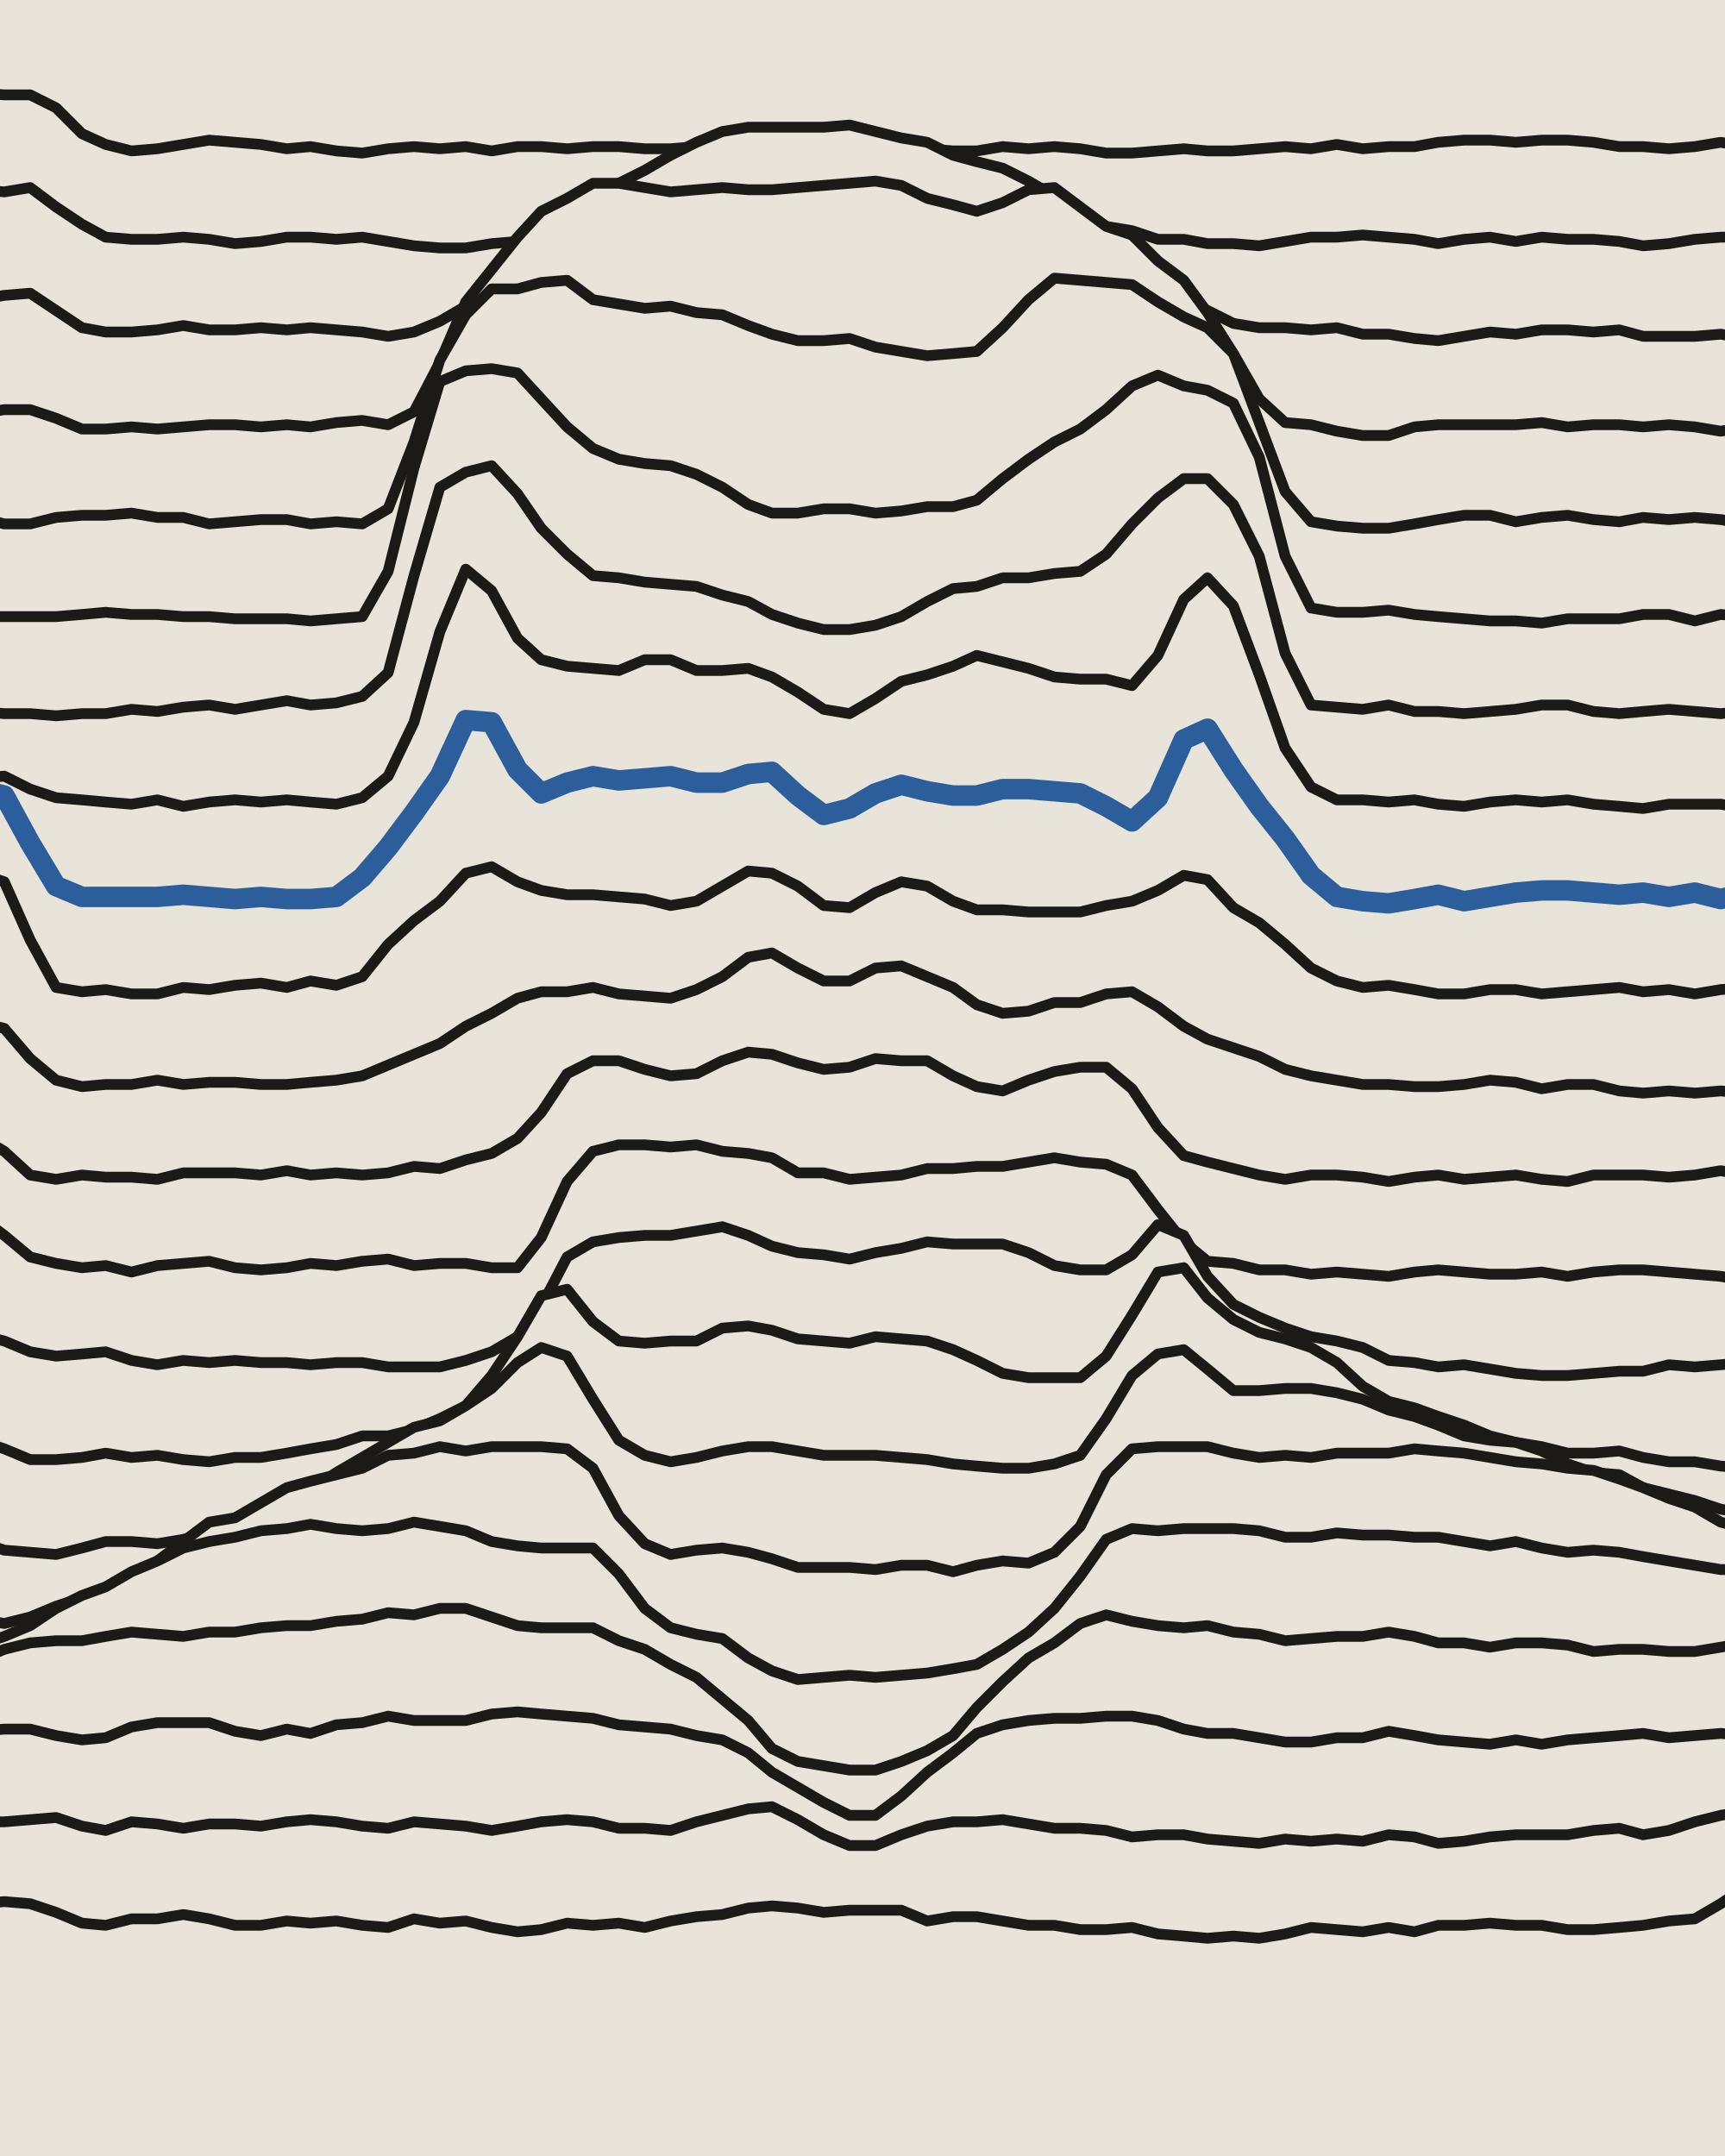
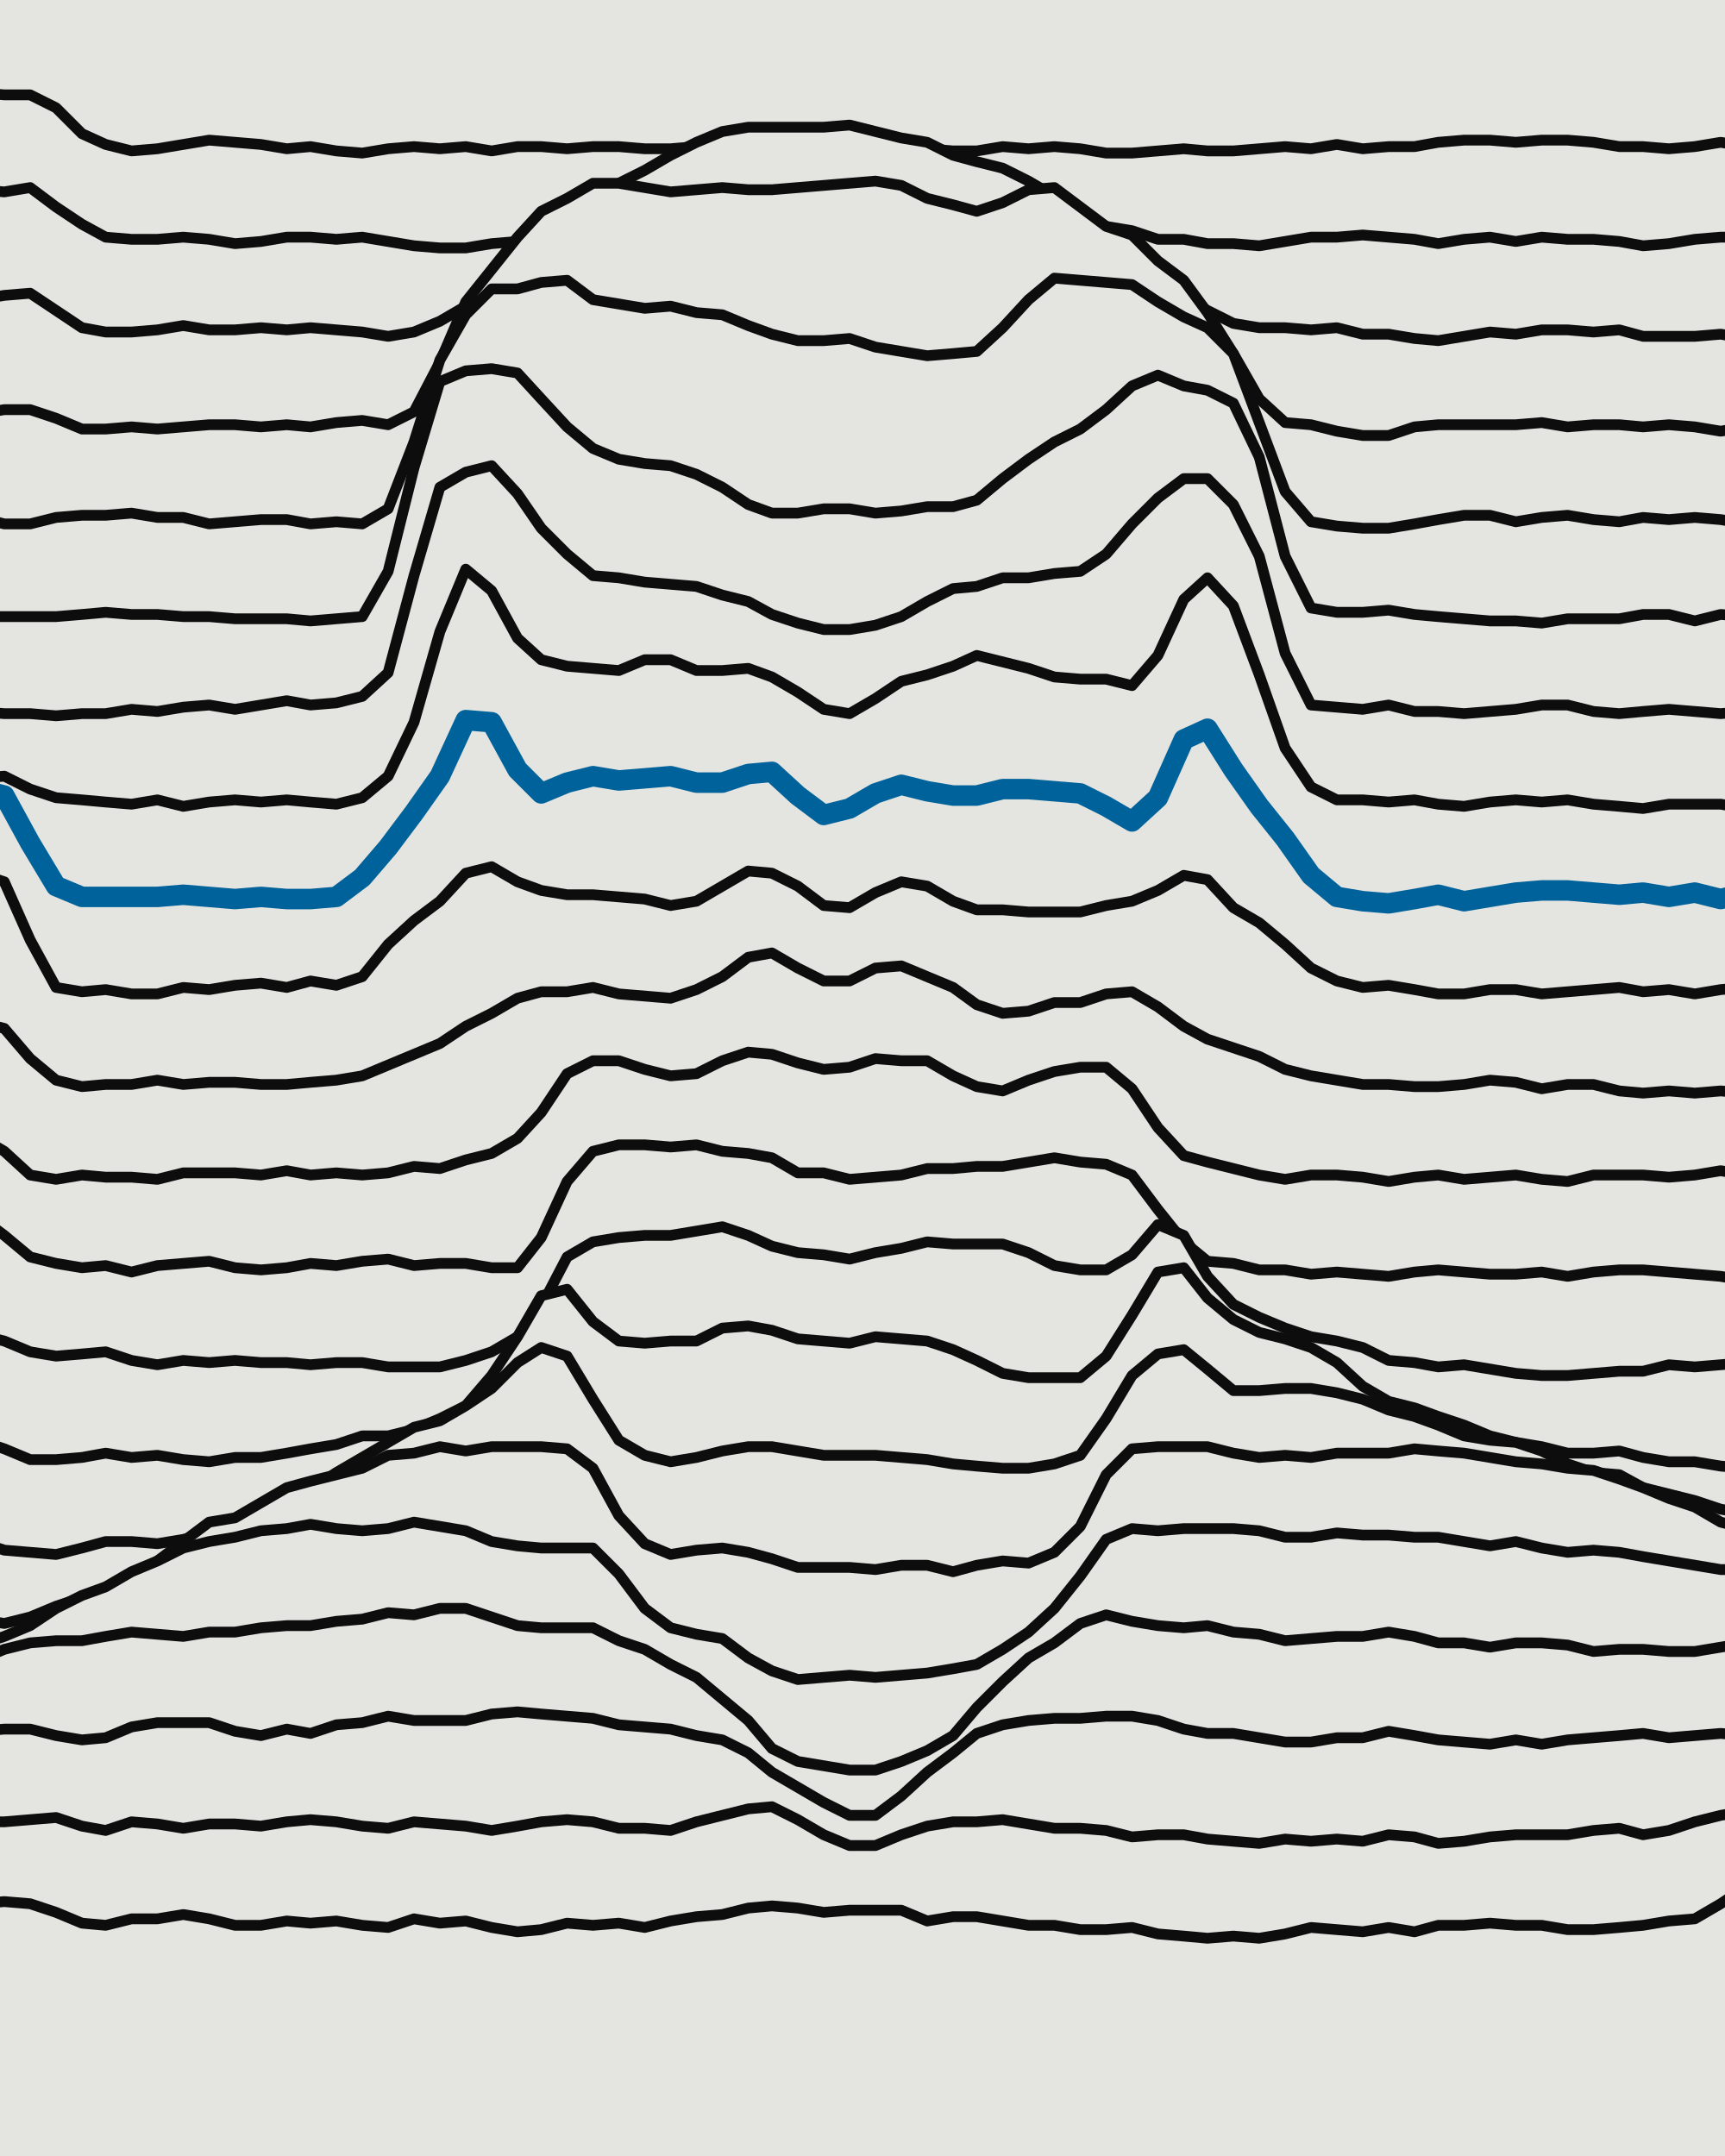
<svg xmlns="http://www.w3.org/2000/svg" viewBox="0 0 800 1000" preserveAspectRatio="xMidYMid slice">
-   <style>.b,.l{fill:#e8e4d9}.l{stroke:#1c1a17;stroke-width:5;stroke-linejoin:round}.a{stroke:#2d5e9c;stroke-width:9.5}@media(prefers-color-scheme:dark){.b,.l{fill:#24211c}.l{stroke:#ece7dc}.a{stroke:#8fb8ee}}</style>
+   <style>.b,.l{fill:#e4e4e0}.l{stroke:#0d0d0d;stroke-width:5;stroke-linejoin:round}.a{stroke:#00629b;stroke-width:9.5}@media(prefers-color-scheme:dark){.b,.l{fill:#232321}.l{stroke:#f0f0ec}.a{stroke:#6cbcea}}</style>
  <rect class="b" width="800" height="1000" />
  <path class="l" d="M-10 43L2 44L14 44L26 50L38 62L49 67L61 70L73 69L85 67L97 65L109 66L121 67L133 69L144 68L156 70L168 71L180 69L192 68L204 69L216 68L228 70L240 68L251 68L263 69L275 68L287 68L299 69L311 69L323 68L335 65L347 67L358 67L370 66L382 67L394 65L406 64L418 66L430 69L442 70L453 70L465 68L477 69L489 68L501 69L513 71L525 71L537 70L549 69L560 70L572 70L584 69L596 68L608 69L620 67L632 69L644 68L656 68L667 66L679 65L691 65L703 66L715 65L727 65L739 66L751 68L762 68L774 69L786 68L798 66L810 68V1020H-10Z" />
  <path class="l" d="M-10 88L2 89L14 87L26 96L38 104L49 110L61 111L73 111L85 110L97 111L109 113L121 112L133 110L144 110L156 111L168 110L180 112L192 114L204 115L216 115L228 113L240 112L251 107L263 103L275 98L287 95L299 90L311 84L323 79L335 74L347 73L358 75L370 74L382 72L394 72L406 72L418 74L430 79L442 84L453 88L465 89L477 91L489 97L501 102L513 105L525 107L537 111L549 111L560 113L572 113L584 114L596 112L608 110L620 110L632 109L644 110L656 111L667 113L679 111L691 110L703 112L715 110L727 111L739 111L751 112L762 114L774 113L786 111L798 110L810 110V1020H-10Z" />
  <path class="l" d="M-10 139L2 137L14 136L26 144L38 152L49 154L61 154L73 153L85 151L97 153L109 153L121 152L133 153L144 152L156 153L168 154L180 156L192 154L204 149L216 142L228 132L240 119L251 106L263 96L275 90L287 85L299 79L311 72L323 66L335 61L347 59L358 59L370 59L382 59L394 58L406 61L418 64L430 66L442 72L453 75L465 78L477 84L489 91L501 97L513 107L525 116L537 129L549 138L560 144L572 150L584 152L596 152L608 153L620 152L632 155L644 155L656 157L667 158L679 156L691 154L703 155L715 153L727 153L739 154L751 153L762 156L774 156L786 156L798 155L810 157V1020H-10Z" />
  <path class="l" d="M-10 192L2 190L14 190L26 194L38 199L49 199L61 198L73 199L85 198L97 197L109 197L121 198L133 197L144 198L156 196L168 195L180 197L192 191L204 168L216 140L228 125L240 110L251 98L263 92L275 85L287 85L299 87L311 89L323 88L335 87L347 88L358 88L370 87L382 86L394 85L406 84L418 86L430 92L442 95L453 98L465 94L477 88L489 87L501 96L513 105L525 109L537 121L549 130L560 145L572 164L584 185L596 196L608 197L620 200L632 202L644 202L656 198L667 197L679 197L691 197L703 197L715 196L727 198L739 197L751 197L762 198L774 197L786 198L798 200L810 198V1020H-10Z" />
  <path class="l" d="M-10 240L2 243L14 243L26 240L38 239L49 239L61 238L73 240L85 240L97 243L109 242L121 241L133 241L144 243L156 242L168 243L180 236L192 205L204 167L216 146L228 134L240 134L251 131L263 130L275 139L287 141L299 143L311 142L323 145L335 146L347 151L358 155L370 158L382 158L394 157L406 161L418 163L430 165L442 164L453 163L465 152L477 139L489 129L501 130L513 131L525 132L537 140L549 147L560 152L572 164L584 196L596 228L608 242L620 244L632 245L644 245L656 243L667 241L679 239L691 239L703 242L715 240L727 239L739 241L751 242L762 240L774 241L786 240L798 241L810 243V1020H-10Z" />
  <path class="l" d="M-10 286L2 286L14 286L26 286L38 285L49 284L61 285L73 285L85 286L97 286L109 287L121 287L133 287L144 288L156 287L168 286L180 265L192 217L204 177L216 172L228 171L240 173L251 185L263 198L275 208L287 213L299 215L311 216L323 220L335 226L347 234L358 238L370 238L382 236L394 236L406 238L418 237L430 235L442 235L453 232L465 222L477 213L489 205L501 199L513 190L525 179L537 174L549 179L560 181L572 187L584 212L596 258L608 282L620 284L632 284L644 283L656 285L667 286L679 287L691 288L703 288L715 289L727 287L739 287L751 287L762 285L774 285L786 288L798 285L810 286V1020H-10Z" />
  <path class="l" d="M-10 330L2 331L14 331L26 332L38 331L49 331L61 329L73 330L85 328L97 327L109 329L121 327L133 325L144 327L156 326L168 323L180 312L192 267L204 226L216 219L228 216L240 229L251 245L263 257L275 267L287 268L299 270L311 271L323 272L335 276L347 279L358 285L370 289L382 292L394 292L406 290L418 286L430 279L442 273L453 272L465 268L477 268L489 266L501 265L513 257L525 243L537 231L549 222L560 222L572 234L584 258L596 303L608 327L620 328L632 329L644 327L656 330L667 330L679 331L691 330L703 329L715 327L727 327L739 330L751 331L762 330L774 329L786 330L798 331L810 330V1020H-10Z" />
  <path class="l" d="M-10 361L2 360L14 366L26 370L38 371L49 372L61 373L73 371L85 374L97 372L109 371L121 372L133 371L144 372L156 373L168 370L180 360L192 335L204 293L216 264L228 274L240 296L251 306L263 309L275 310L287 311L299 306L311 306L323 311L335 311L347 310L358 314L370 321L382 329L394 331L406 324L418 316L430 313L442 309L453 304L465 307L477 310L489 314L501 315L513 315L525 318L537 304L549 278L560 268L572 281L584 313L596 347L608 365L620 371L632 371L644 372L656 371L667 373L679 374L691 372L703 371L715 372L727 371L739 373L751 374L762 375L774 373L786 373L798 373L810 375V1020H-10Z" />
  <path class="l a" d="M-10 366L2 369L14 391L26 411L38 416L49 416L61 416L73 416L85 415L97 416L109 417L121 416L133 417L144 417L156 416L168 407L180 393L192 377L204 360L216 334L228 335L240 357L251 368L263 363L275 360L287 362L299 361L311 360L323 363L335 363L347 359L358 358L370 369L382 378L394 375L406 368L418 364L430 367L442 369L453 369L465 366L477 366L489 367L501 368L513 374L525 381L537 370L549 343L560 338L572 357L584 374L596 389L608 406L620 416L632 418L644 419L656 417L667 415L679 418L691 416L703 414L715 413L727 413L739 414L751 415L762 414L774 416L786 414L798 417L810 414V1020H-10Z" />
  <path class="l" d="M-10 405L2 409L14 436L26 458L38 460L49 459L61 461L73 461L85 458L97 459L109 457L121 456L133 458L144 455L156 457L168 453L180 438L192 427L204 418L216 405L228 402L240 409L251 413L263 415L275 415L287 416L299 417L311 420L323 418L335 411L347 404L358 405L370 411L382 420L394 421L406 414L418 409L430 411L442 418L453 422L465 422L477 423L489 423L501 423L513 420L525 418L537 413L549 406L560 408L572 421L584 428L596 438L608 449L620 455L632 458L644 457L656 459L667 461L679 461L691 459L703 459L715 461L727 460L739 459L751 458L762 460L774 459L786 461L798 459L810 458V1020H-10Z" />
  <path class="l" d="M-10 474L2 477L14 491L26 501L38 504L49 503L61 503L73 501L85 503L97 502L109 502L121 503L133 503L144 502L156 501L168 499L180 494L192 489L204 484L216 476L228 470L240 463L251 460L263 460L275 458L287 461L299 462L311 463L323 459L335 453L347 444L358 442L370 449L382 455L394 455L406 449L418 448L430 453L442 458L453 466L465 470L477 469L489 465L501 465L513 461L525 460L537 467L549 476L560 482L572 486L584 490L596 496L608 499L620 501L632 503L644 503L656 504L667 504L679 503L691 501L703 502L715 505L727 503L739 503L751 506L762 507L774 506L786 507L798 506L810 507V1020H-10Z" />
  <path class="l" d="M-10 527L2 534L14 545L26 547L38 545L49 546L61 546L73 547L85 544L97 544L109 544L121 545L133 543L144 545L156 544L168 545L180 544L192 541L204 542L216 538L228 535L240 528L251 516L263 498L275 492L287 492L299 496L311 499L323 498L335 492L347 488L358 489L370 493L382 496L394 495L406 491L418 492L430 492L442 499L453 504L465 506L477 501L489 497L501 495L513 495L525 505L537 523L549 536L560 539L572 542L584 545L596 547L608 545L620 545L632 546L644 548L656 546L667 545L679 547L691 546L703 545L715 547L727 548L739 545L751 545L762 545L774 546L786 545L798 543L810 545V1020H-10Z" />
  <path class="l" d="M-10 564L2 573L14 583L26 586L38 588L49 587L61 590L73 587L85 586L97 585L109 588L121 589L133 588L144 586L156 587L168 585L180 584L192 587L204 586L216 586L228 588L240 588L251 574L263 548L275 534L287 531L299 531L311 532L323 531L335 534L347 535L358 537L370 544L382 544L394 547L406 546L418 545L430 542L442 542L453 541L465 541L477 539L489 537L501 539L513 540L525 545L537 561L549 576L560 585L572 586L584 589L596 589L608 591L620 590L632 591L644 592L656 590L667 589L679 590L691 591L703 591L715 590L727 592L739 590L751 589L762 589L774 590L786 591L798 592L810 594V1020H-10Z" />
  <path class="l" d="M-10 619L2 622L14 627L26 629L38 628L49 627L61 631L73 633L85 631L97 632L109 631L121 632L133 632L144 633L156 632L168 632L180 634L192 634L204 634L216 631L228 627L240 620L251 606L263 583L275 576L287 574L299 573L311 573L323 571L335 569L347 573L358 578L370 581L382 582L394 584L406 581L418 579L430 576L442 577L453 577L465 577L477 581L489 587L501 589L513 589L525 582L537 568L549 573L560 592L572 605L584 611L596 616L608 620L620 622L632 625L644 631L656 632L667 634L679 633L691 635L703 637L715 638L727 638L739 637L751 636L762 636L774 633L786 634L798 633L810 632V1020H-10Z" />
  <path class="l" d="M-10 668L2 672L14 677L26 677L38 676L49 674L61 676L73 675L85 677L97 678L109 676L121 676L133 674L144 672L156 670L168 666L180 666L192 663L204 658L216 652L228 638L240 620L251 601L263 598L275 613L287 622L299 623L311 622L323 622L335 616L347 615L358 617L370 621L382 622L394 623L406 620L418 621L430 622L442 626L453 631L465 637L477 639L489 639L501 639L513 629L525 610L537 590L549 588L560 602L572 612L584 618L596 621L608 625L620 632L632 643L644 650L656 653L667 657L679 661L691 666L703 669L715 671L727 674L739 674L751 673L762 676L774 678L786 678L798 680L810 681V1020H-10Z" />
  <path class="l" d="M-10 715L2 719L14 720L26 721L38 718L49 715L61 715L73 716L85 714L97 711L109 709L121 700L133 696L144 691L156 683L168 676L180 669L192 662L204 659L216 652L228 644L240 632L251 625L263 629L275 649L287 668L299 675L311 678L323 676L335 673L347 671L358 671L370 673L382 675L394 675L406 675L418 676L430 677L442 679L453 680L465 681L477 681L489 679L501 675L513 658L525 638L537 628L549 626L560 635L572 645L584 645L596 644L608 644L620 646L632 649L644 654L656 657L667 661L679 666L691 668L703 669L715 673L727 679L739 683L751 684L762 690L774 693L786 696L798 700L810 702V1020H-10Z" />
  <path class="l" d="M-10 751L2 753L14 750L26 745L38 741L49 738L61 731L73 724L85 715L97 706L109 704L121 697L133 690L144 687L156 684L168 681L180 675L192 674L204 671L216 673L228 671L240 671L251 671L263 672L275 681L287 703L299 716L311 721L323 719L335 718L347 720L358 723L370 727L382 727L394 727L406 728L418 726L430 726L442 729L453 726L465 724L477 725L489 720L501 708L513 684L525 672L537 671L549 671L560 671L572 674L584 676L596 675L608 676L620 674L632 674L644 674L656 672L667 673L679 674L691 676L703 678L715 679L727 681L739 682L751 686L762 690L774 695L786 699L798 706L810 709V1020H-10Z" />
  <path class="l" d="M-10 763L2 759L14 754L26 746L38 740L49 736L61 729L73 724L85 718L97 715L109 713L121 710L133 709L144 707L156 709L168 710L180 709L192 706L204 708L216 710L228 715L240 717L251 718L263 718L275 718L287 730L299 746L311 755L323 758L335 760L347 769L358 775L370 779L382 778L394 777L406 778L418 777L430 776L442 774L453 772L465 765L477 757L489 746L501 731L513 714L525 709L537 710L549 709L560 709L572 709L584 710L596 713L608 713L620 711L632 712L644 712L656 713L667 713L679 715L691 717L703 715L715 718L727 720L739 719L751 720L762 722L774 724L786 726L798 728L810 728V1020H-10Z" />
  <path class="l" d="M-10 770L2 765L14 762L26 761L38 761L49 759L61 757L73 758L85 759L97 757L109 757L121 755L133 754L144 754L156 752L168 751L180 748L192 749L204 746L216 746L228 750L240 754L251 755L263 755L275 755L287 761L299 765L311 772L323 778L335 788L347 798L358 811L370 817L382 819L394 821L406 821L418 817L430 812L442 805L453 792L465 780L477 769L489 762L501 753L513 749L525 752L537 754L549 755L560 754L572 757L584 758L596 761L608 760L620 759L632 759L644 757L656 759L667 762L679 762L691 764L703 762L715 762L727 763L739 766L751 765L762 765L774 766L786 766L798 764L810 762V1020H-10Z" />
  <path class="l" d="M-10 803L2 802L14 802L26 805L38 807L49 806L61 801L73 799L85 799L97 799L109 803L121 805L133 802L144 804L156 800L168 799L180 796L192 798L204 798L216 798L228 795L240 794L251 795L263 796L275 797L287 800L299 801L311 802L323 805L335 807L347 813L358 822L370 829L382 836L394 842L406 842L418 833L430 822L442 813L453 804L465 800L477 798L489 797L501 797L513 796L525 796L537 798L549 802L560 804L572 804L584 806L596 808L608 808L620 806L632 806L644 803L656 805L667 807L679 808L691 809L703 807L715 809L727 807L739 806L751 805L762 804L774 806L786 805L798 804L810 805V1020H-10Z" />
  <path class="l" d="M-10 845L2 845L14 844L26 843L38 847L49 849L61 845L73 846L85 848L97 846L109 846L121 847L133 845L144 844L156 845L168 847L180 848L192 845L204 846L216 847L228 849L240 847L251 845L263 844L275 845L287 848L299 848L311 849L323 845L335 842L347 839L358 838L370 844L382 851L394 856L406 856L418 851L430 847L442 845L453 845L465 844L477 846L489 848L501 848L513 849L525 852L537 851L549 851L560 853L572 854L584 855L596 853L608 854L620 853L632 854L644 851L656 852L667 855L679 854L691 852L703 851L715 851L727 851L739 849L751 848L762 851L774 849L786 845L798 842L810 840V1020H-10Z" />
  <path class="l" d="M-10 883L2 882L14 883L26 887L38 892L49 893L61 890L73 890L85 888L97 890L109 893L121 893L133 891L144 892L156 891L168 893L180 894L192 890L204 892L216 891L228 894L240 896L251 895L263 892L275 893L287 892L299 894L311 891L323 889L335 888L347 885L358 884L370 885L382 887L394 886L406 886L418 886L430 891L442 889L453 889L465 891L477 893L489 893L501 895L513 895L525 894L537 897L549 898L560 899L572 898L584 899L596 897L608 894L620 895L632 896L644 894L656 896L667 893L679 893L691 892L703 893L715 893L727 895L739 895L751 894L762 893L774 891L786 890L798 883L810 875V1020H-10Z" />
</svg>
